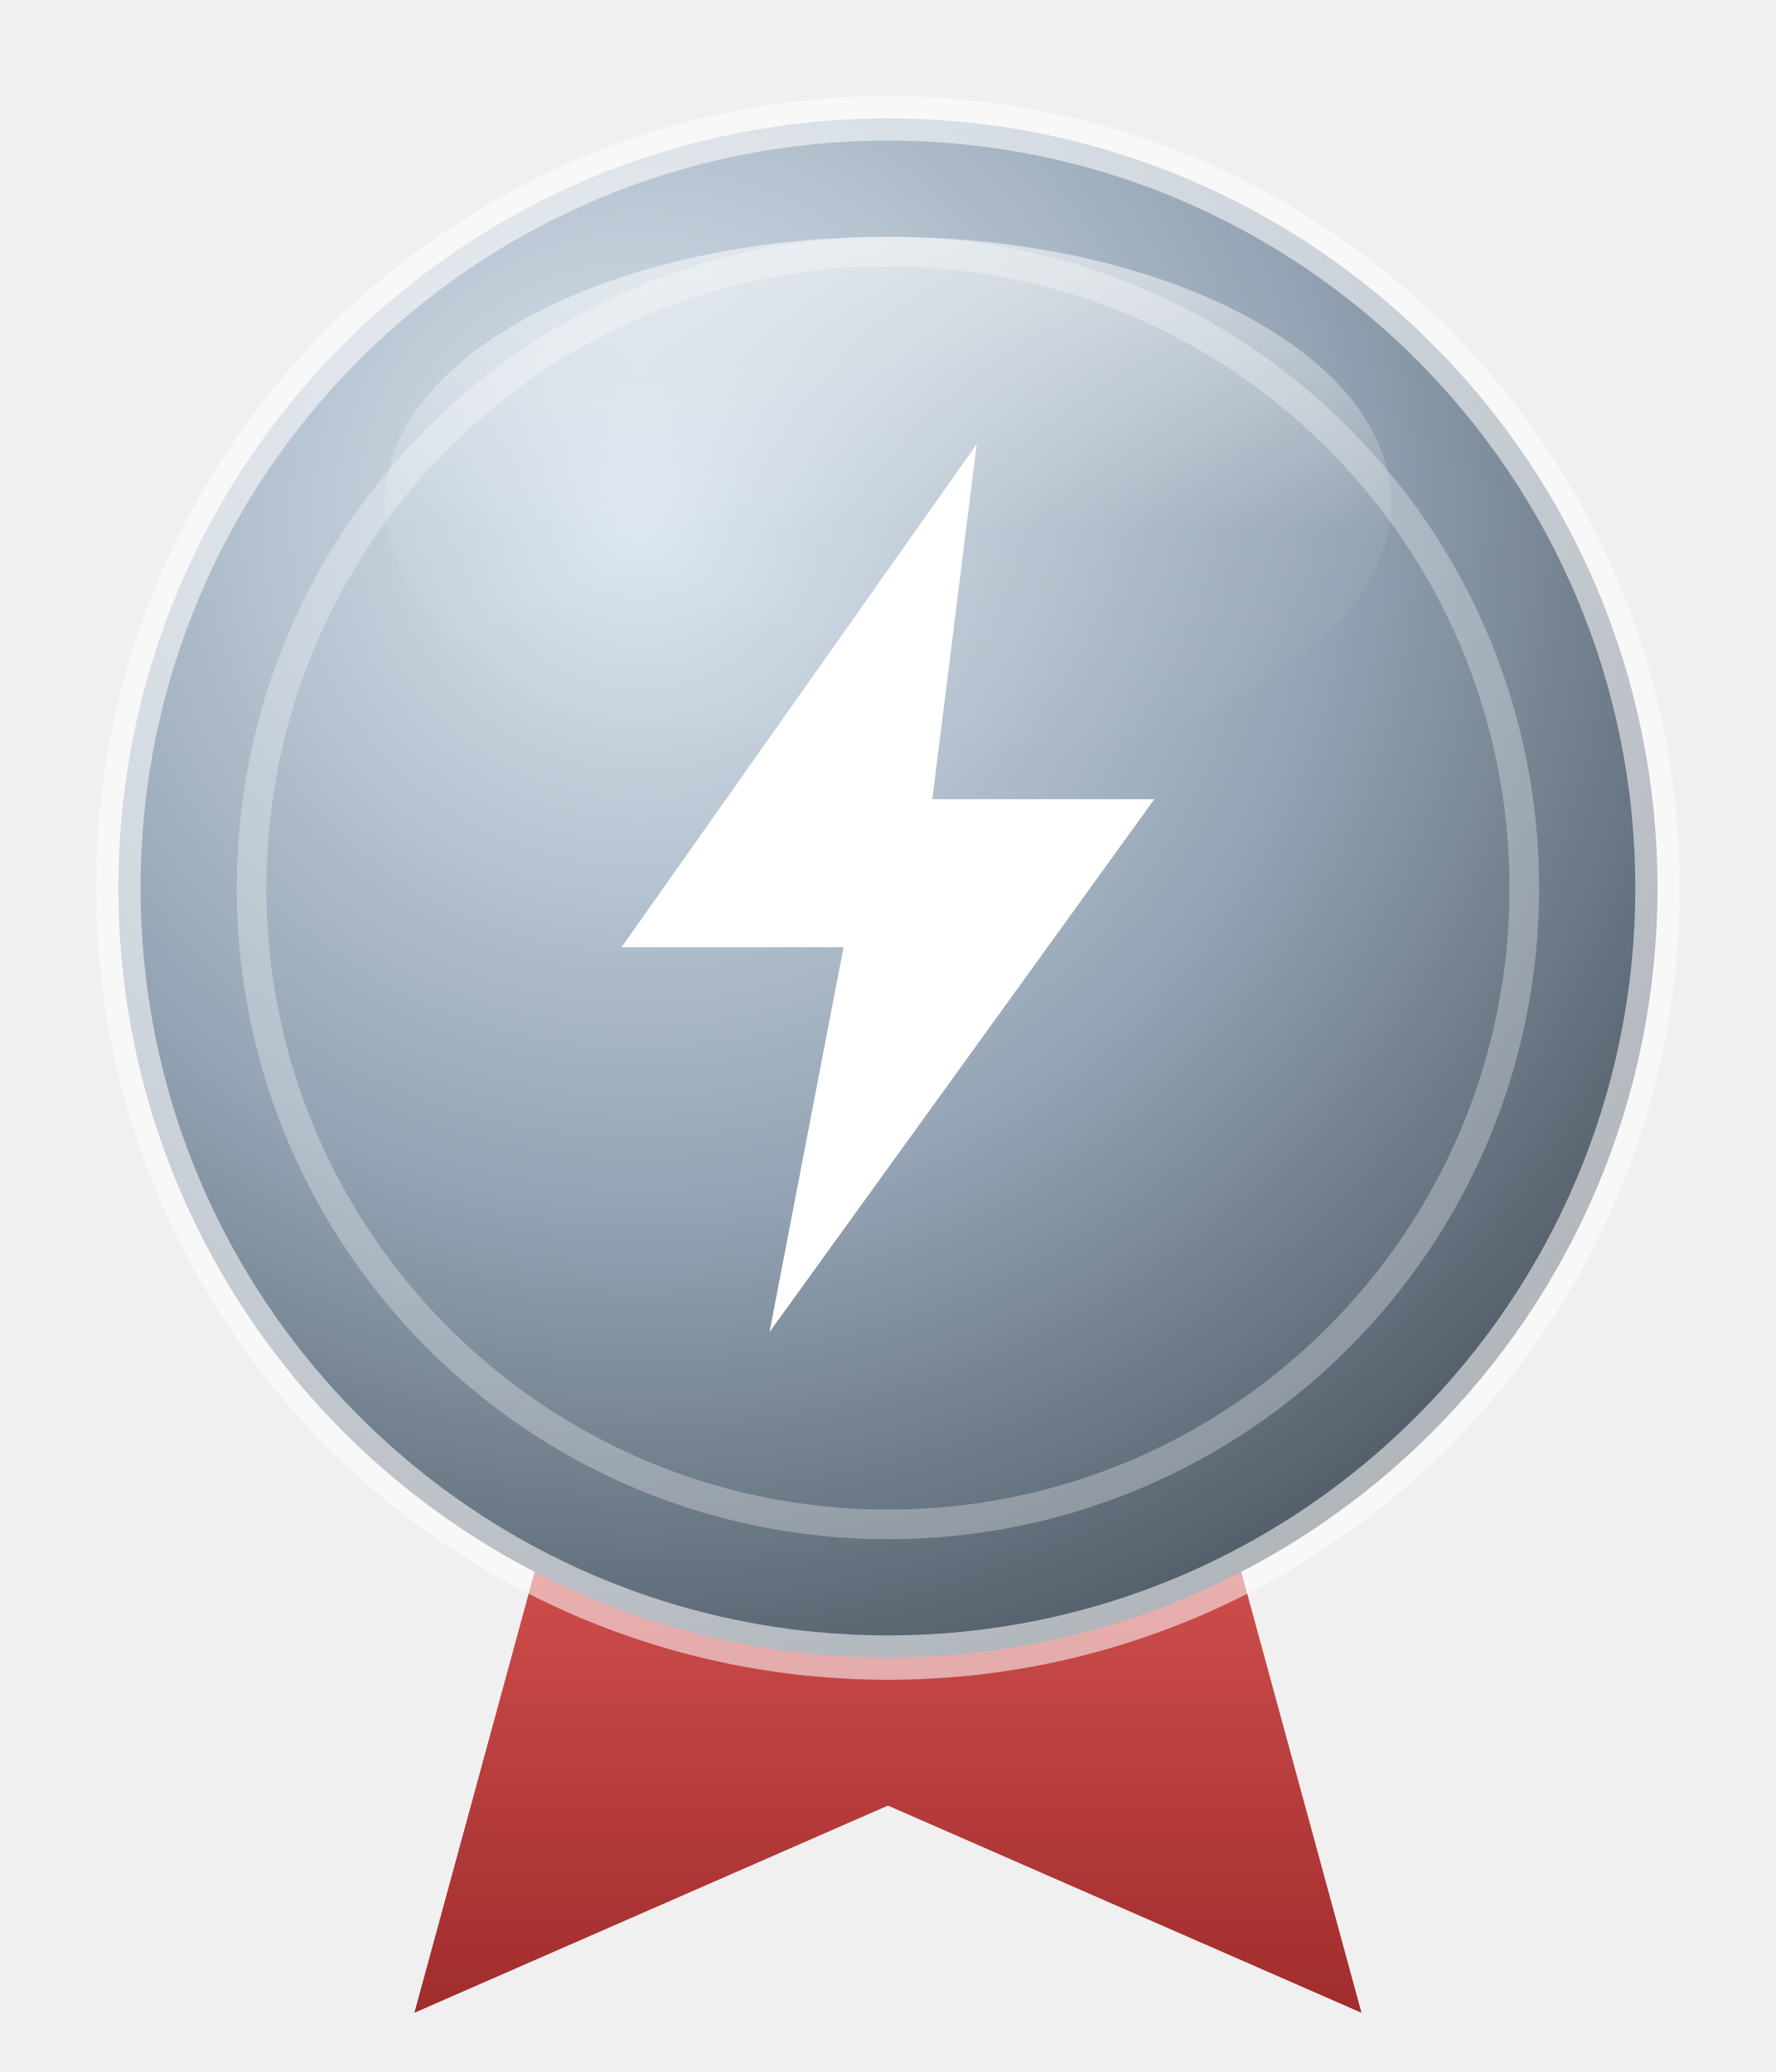
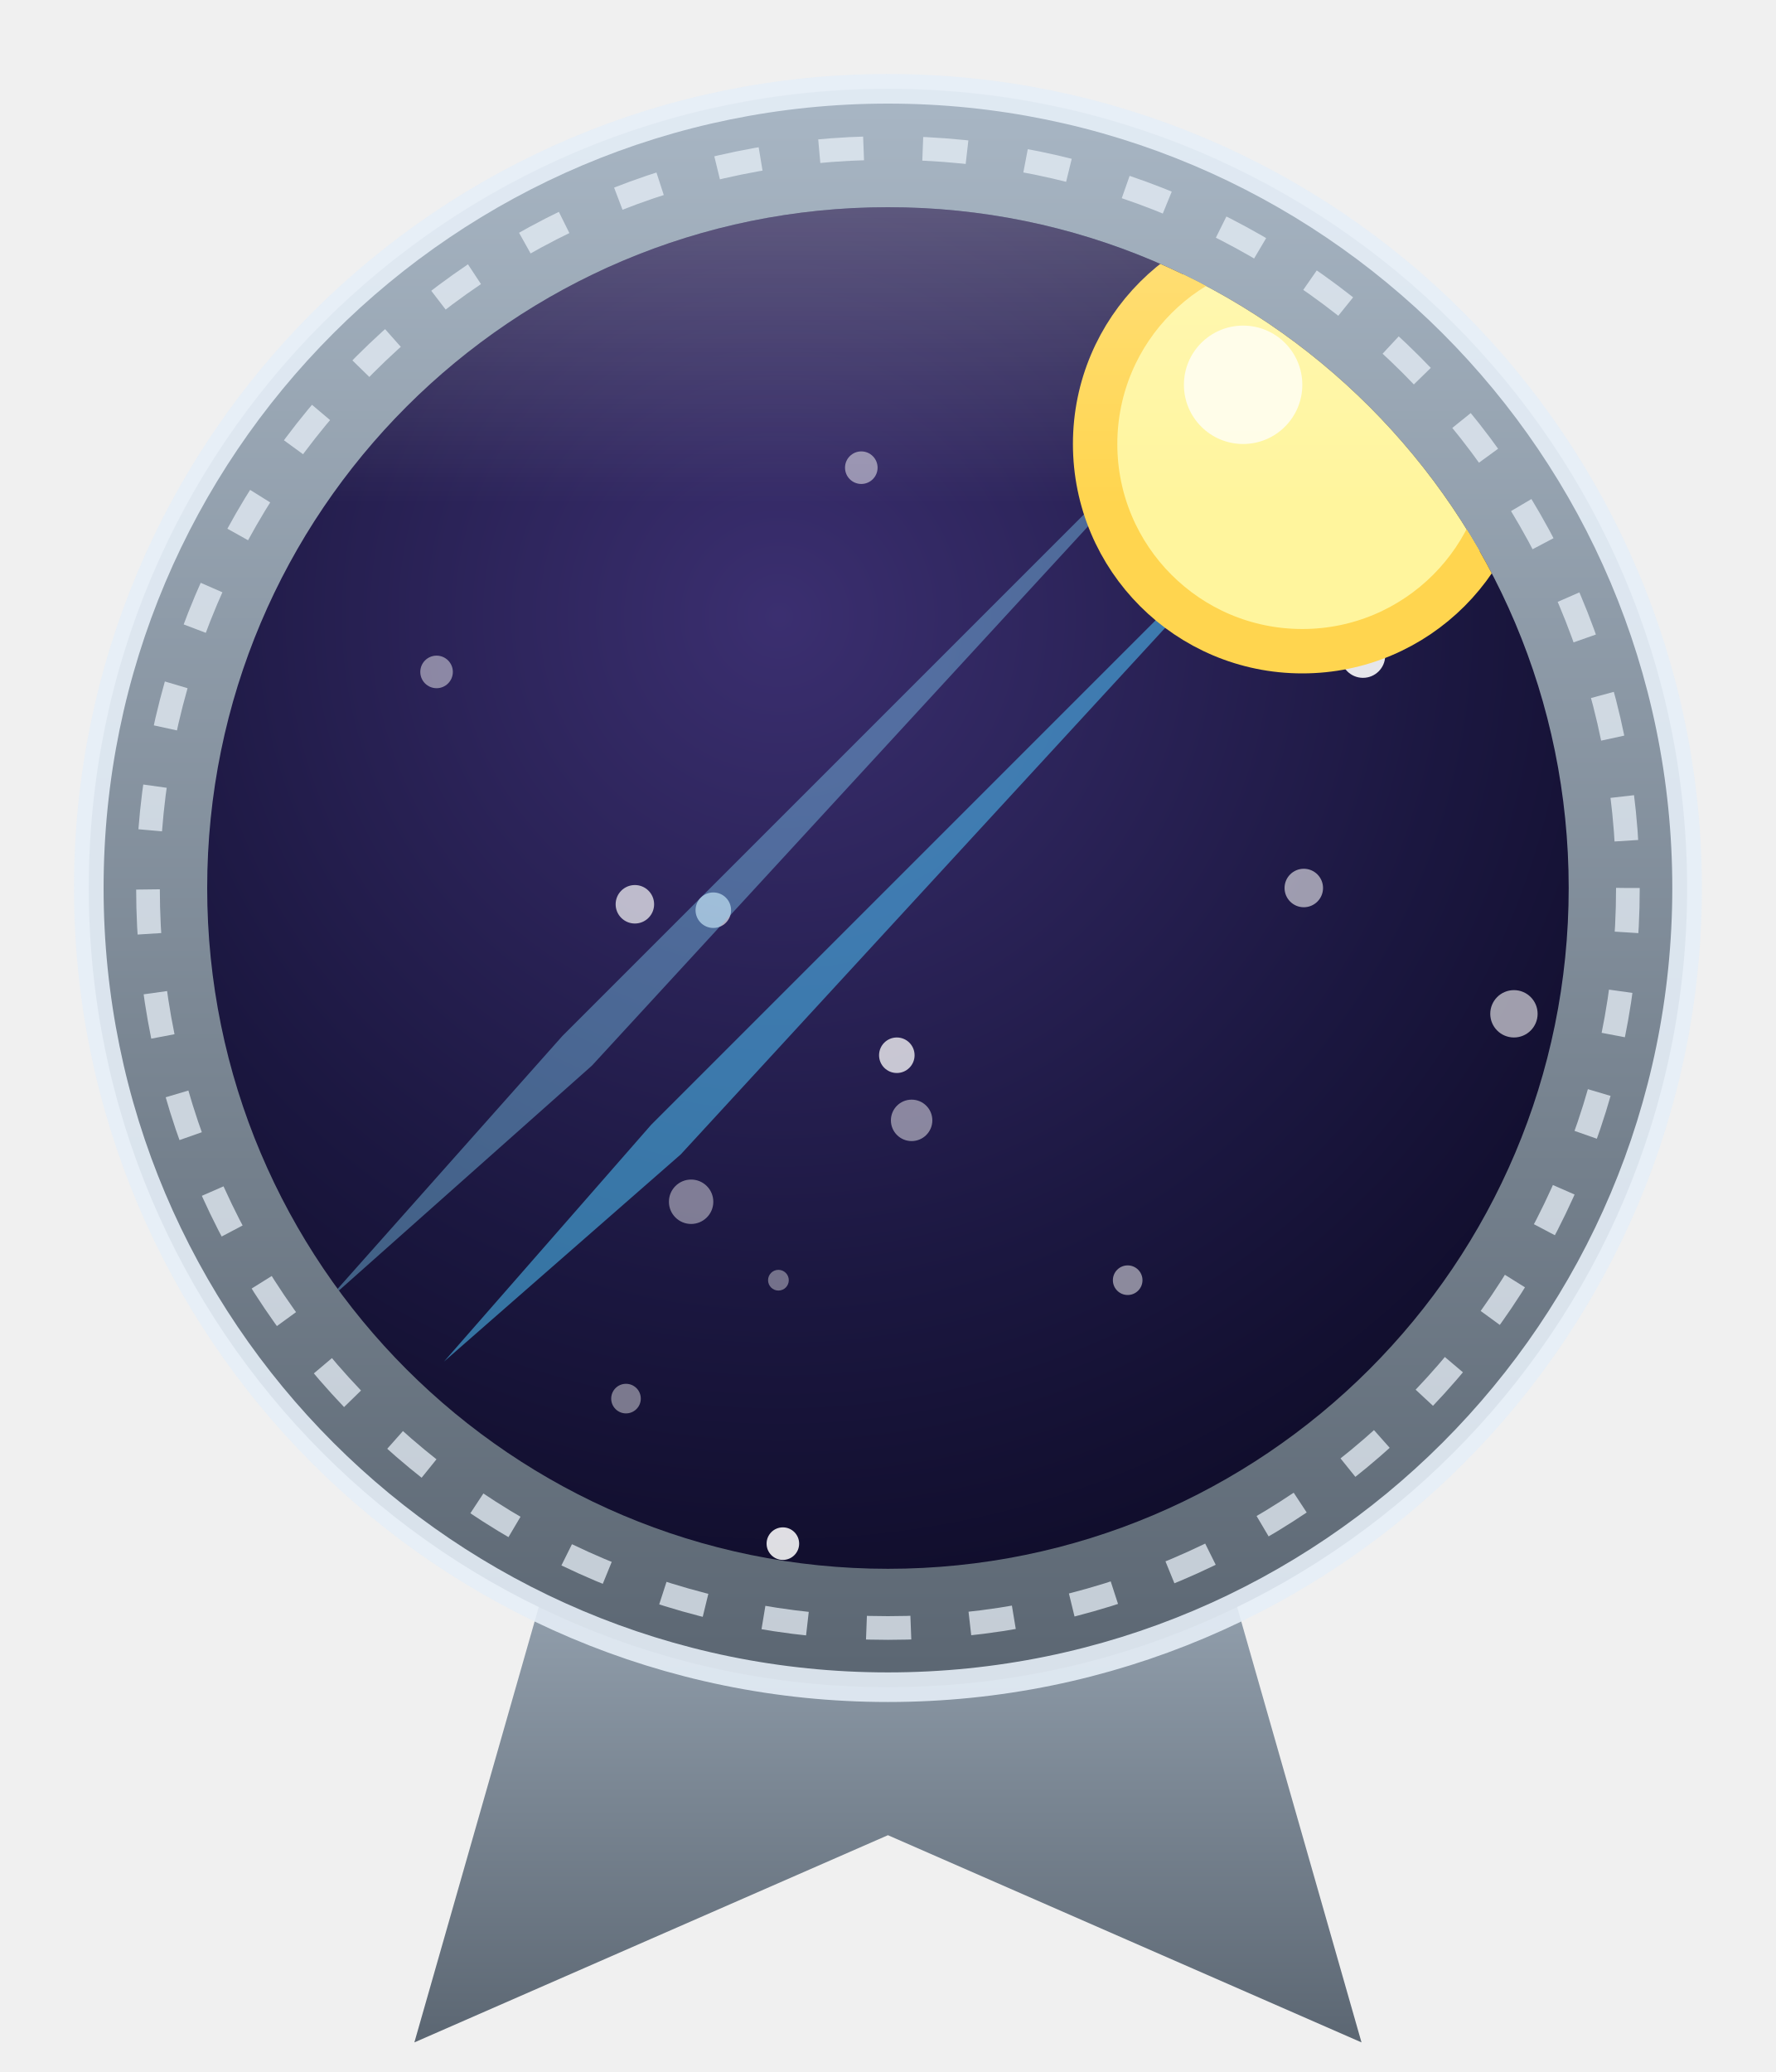
<svg xmlns="http://www.w3.org/2000/svg" viewBox="0 0 120 140" width="120" height="140" role="img">
  <defs>
-     <radialGradient id="b_speed_star_disc" cx="34%" cy="26%" r="82%">
-       <stop offset="0%" stop-color="#dce6f0" />
-       <stop offset="55%" stop-color="#93a3b3" />
-       <stop offset="100%" stop-color="#4a5560" />
+     <radialGradient id="b_speed_star_sky" cx="42%" cy="30%" r="86%">
+       <stop offset="0%" stop-color="#3b2f70" />
+       <stop offset="58%" stop-color="#1b1740" />
+       <stop offset="100%" stop-color="#0a0820" />
    </radialGradient>
+     <linearGradient id="b_speed_star_ring" x1="0" y1="0" x2="0" y2="1">
+       <stop offset="0%" stop-color="#a8b6c4" />
+       <stop offset="100%" stop-color="#5b6672" />
+     </linearGradient>
    <linearGradient id="b_speed_star_sheen" x1="0" y1="0" x2="0" y2="1">
-       <stop offset="0%" stop-color="#fff" stop-opacity="0.55" />
-       <stop offset="55%" stop-color="#fff" stop-opacity="0.06" />
-       <stop offset="100%" stop-color="#fff" stop-opacity="0" />
+       <stop offset="0%" stop-color="#fff" stop-opacity="0.30" />
+       <stop offset="60%" stop-color="#fff" stop-opacity="0" />
    </linearGradient>
-     <linearGradient id="b_speed_star_rib" x1="0" y1="0" x2="0" y2="1">
-       <stop offset="0%" stop-color="#e35d5b" />
-       <stop offset="100%" stop-color="#a02c2c" />
-     </linearGradient>
+     <clipPath id="b_speed_star_disc">
+       <circle cx="60" cy="60" r="46" />
+     </clipPath>
  </defs>
-   <path d="M40 92 L28 136 L60 122 L92 136 L80 92 Z" fill="url(#b_speed_star_rib)" />
-   <circle cx="60" cy="60" r="52" fill="url(#b_speed_star_disc)" />
-   <circle cx="60" cy="60" r="52" fill="none" stroke="#fff" stroke-opacity="0.55" stroke-width="3" />
-   <circle cx="60" cy="60" r="43" fill="none" stroke="#fff" stroke-opacity="0.30" stroke-width="2" />
-   <g transform="translate(10,10) scale(1.0)" fill="none" stroke="#fff" stroke-width="4.4" stroke-linecap="round" stroke-linejoin="round">
-     <polygon points="56,20 32,54 47,54 42,80 68,44 53,44" fill="#fff" stroke="none" />
+   <path d="M40 96 L28 138 L60 124 L92 138 L80 96 Z" fill="url(#b_speed_star_ring)" />
+   <circle cx="60" cy="60" r="54" fill="url(#b_speed_star_ring)" />
+   <circle cx="60" cy="60" r="54" fill="none" stroke="#e6eef7" stroke-width="2" stroke-opacity="0.9" />
+   <circle cx="60" cy="60" r="50" fill="none" stroke="#e6eef7" stroke-width="1.6" stroke-dasharray="3 4" stroke-opacity="0.75" />
+   <circle cx="60" cy="60" r="46" fill="url(#b_speed_star_sky)" />
+   <g clip-path="url(#b_speed_star_disc)">
+     <circle cx="52.9" cy="104.3" r="1.1" fill="#fff" opacity="0.86" />
+     <circle cx="88.1" cy="60.0" r="1.3" fill="#fff" opacity="0.57" />
+     <circle cx="29.5" cy="45.4" r="1.1" fill="#fff" opacity="0.46" />
+     <circle cx="48.2" cy="61.5" r="1.2" fill="#fff" opacity="0.63" />
+     <circle cx="92.1" cy="44.3" r="1.5" fill="#fff" opacity="0.89" />
+     <circle cx="42.3" cy="94.5" r="1.0" fill="#fff" opacity="0.43" />
+     <circle cx="76.2" cy="86.5" r="1.0" fill="#fff" opacity="0.50" />
+     <circle cx="92.2" cy="33.2" r="1.3" fill="#fff" opacity="0.41" />
+     <circle cx="102.3" cy="68.5" r="1.6" fill="#fff" opacity="0.59" />
+     <circle cx="81.1" cy="31.5" r="1.0" fill="#fff" opacity="0.56" />
+     <circle cx="52.6" cy="86.5" r="0.7" fill="#fff" opacity="0.39" />
+     <circle cx="42.9" cy="61.1" r="1.3" fill="#fff" opacity="0.69" />
+     <circle cx="61.6" cy="75.7" r="1.4" fill="#fff" opacity="0.47" />
+     <circle cx="46.7" cy="81.2" r="1.5" fill="#fff" opacity="0.43" />
+     <circle cx="60.6" cy="71.3" r="1.2" fill="#fff" opacity="0.75" />
+     <circle cx="58.2" cy="31.6" r="1.1" fill="#fff" opacity="0.49" />
+     <g>
+       <path d="M92 28 L44 76 L30 92 L46 78 Z" fill="#4fc3f7" opacity="0.55" />
+       <path d="M86 22 L38 70 L22 88 L40 72 Z" fill="#81d4fa" opacity="0.4" />
+       <circle cx="88" cy="30" r="14" fill="#fff59d" />
+       <circle cx="88" cy="30" r="14" fill="none" stroke="#ffd54f" stroke-width="3" />
+       <circle cx="84" cy="26" r="4" fill="#fffde7" />
+     </g>
+     <ellipse cx="60" cy="30" rx="40" ry="20" fill="url(#b_speed_star_sheen)" />
  </g>
-   <ellipse cx="60" cy="34" rx="34" ry="18" fill="url(#b_speed_star_sheen)" />
</svg>
